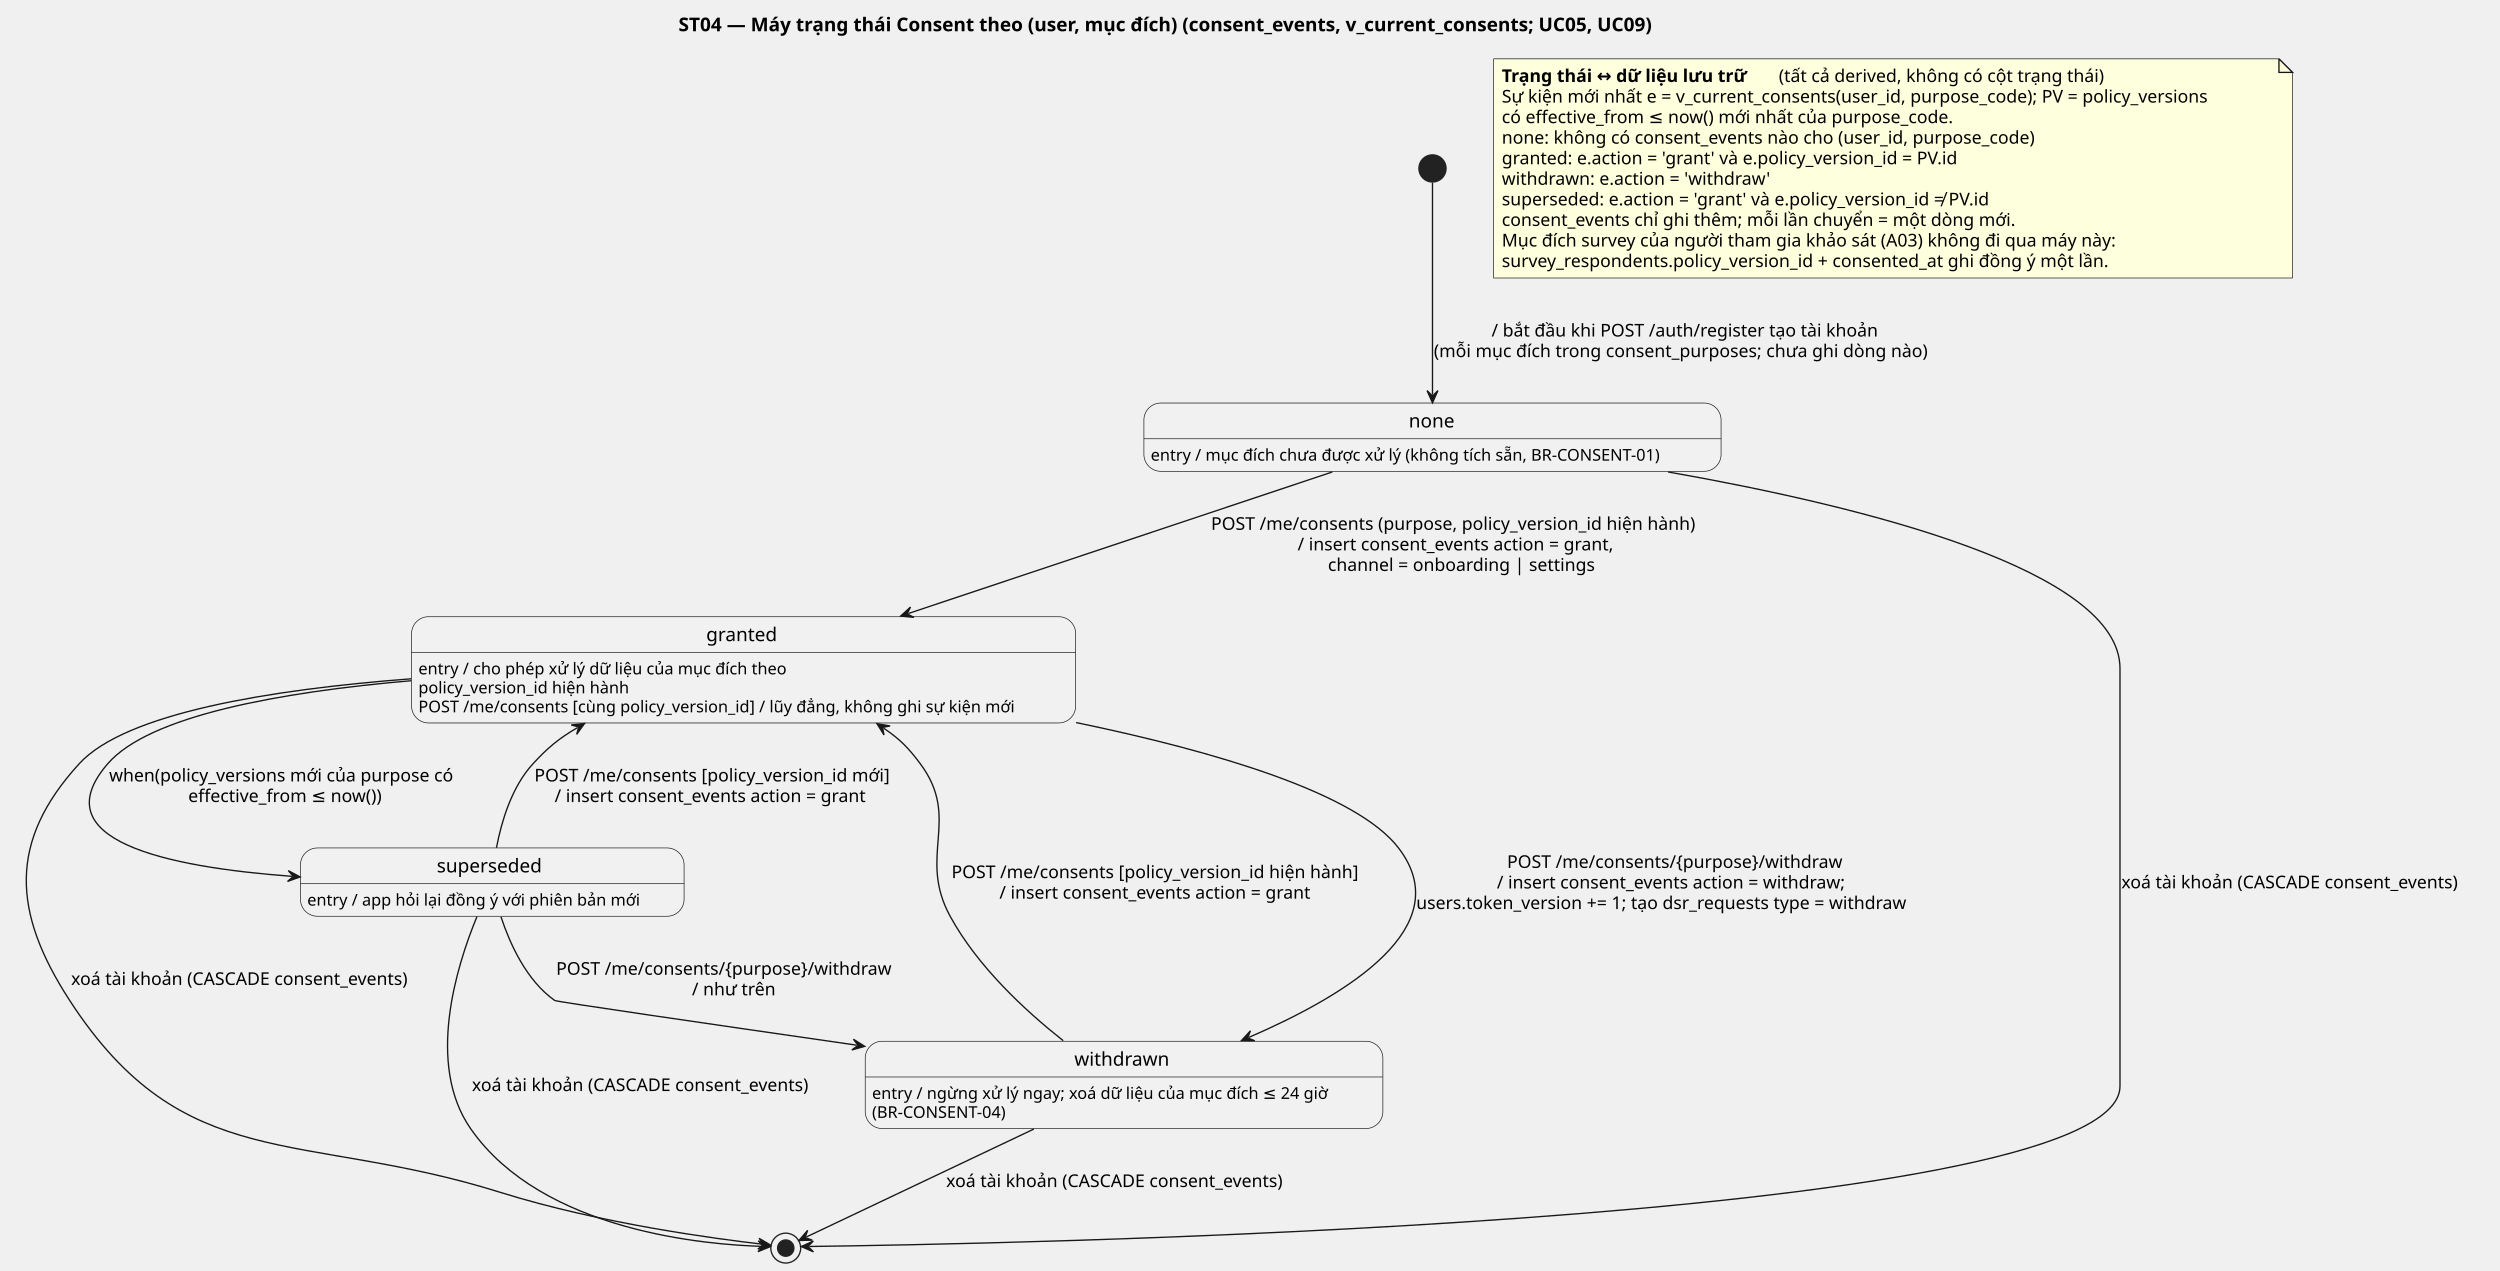
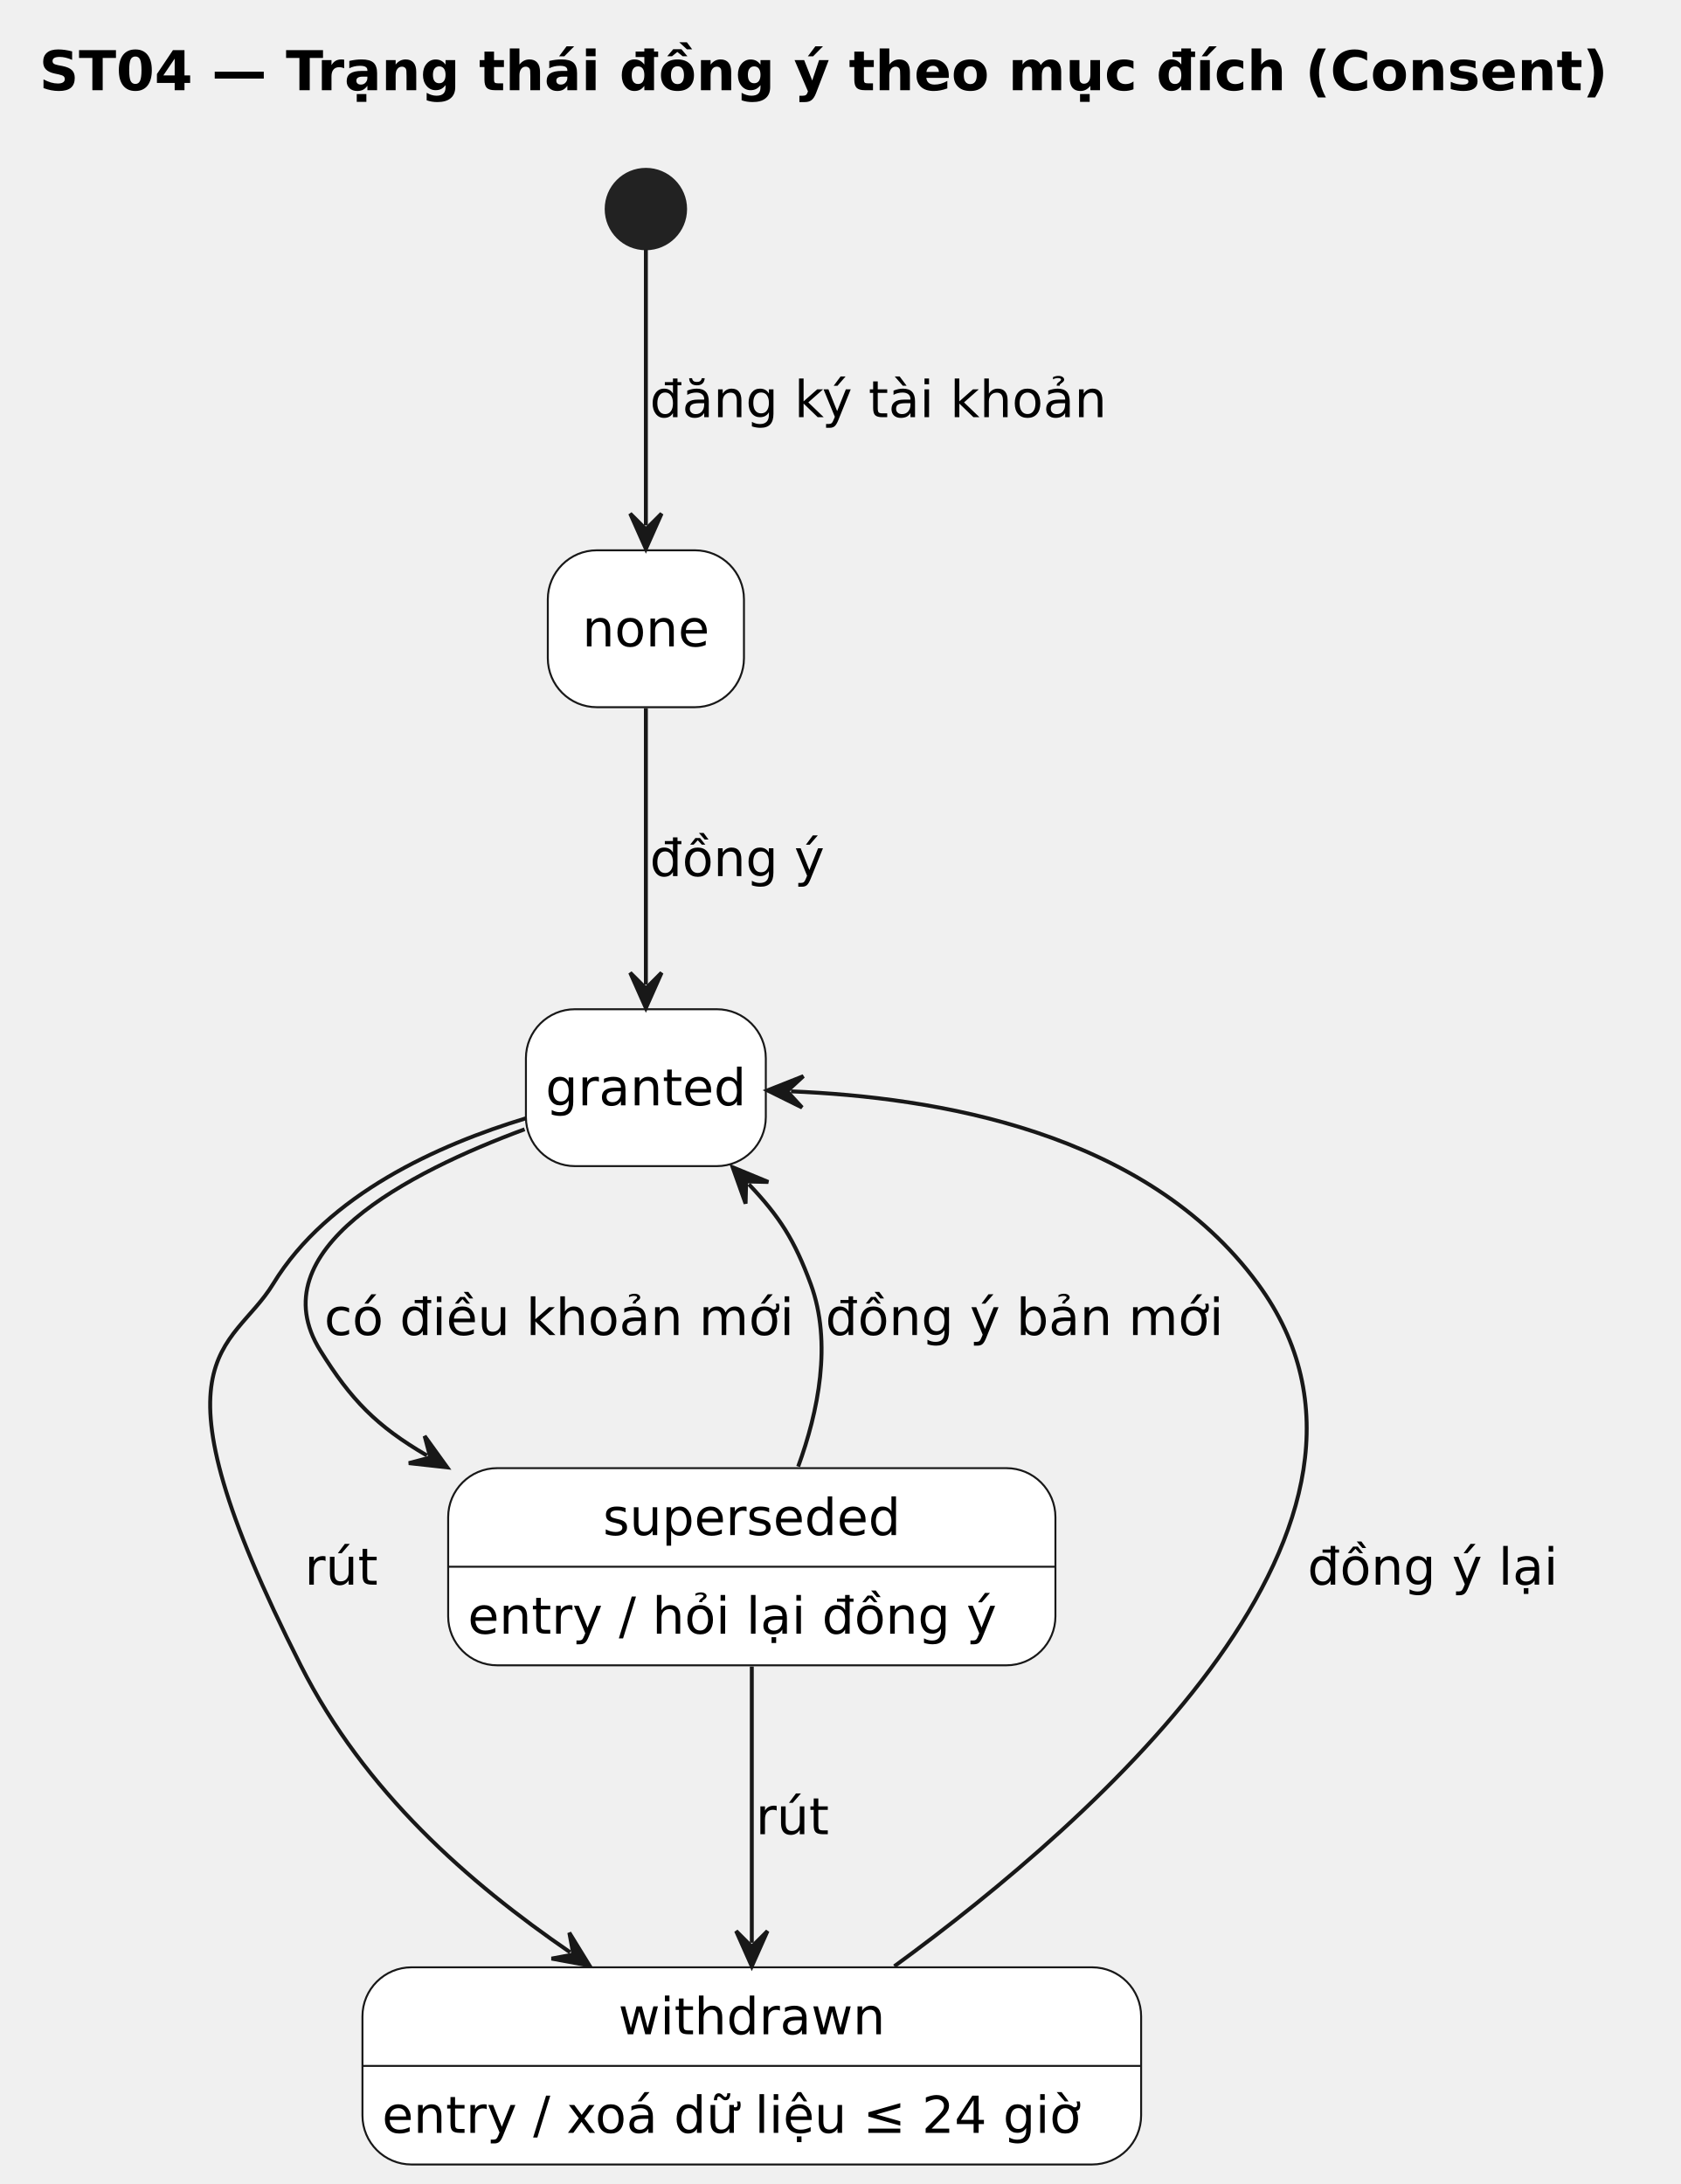
- <svg xmlns="http://www.w3.org/2000/svg" contentStyleType="text/css" height="935px" preserveAspectRatio="none" style="width:1840px;height:935px;background:#FFFFFF;" version="1.1" viewBox="0 0 1840 935" width="1840px" zoomAndPan="magnify">
+ <svg xmlns="http://www.w3.org/2000/svg" contentStyleType="text/css" height="638.229px" preserveAspectRatio="none" style="width:491px;height:638px;background:#FFFFFF;" version="1.1" viewBox="0 0 491 638" width="491.562px" zoomAndPan="magnify">
  <defs />
  <g>
-     <text fill="#000000" font-family="sans-serif" font-size="14" font-weight="bold" lengthAdjust="spacing" textLength="827.613" x="499.374" y="22.995">ST04 — Máy trạng thái Consent theo (user, mục đích) (consent_events, v_current_consents; UC05, UC09)</text>
-     <g id="none">
-       <rect fill="#F1F1F1" height="50.266" rx="12.5" ry="12.5" style="stroke:#181818;stroke-width:0.5;" width="424.801" x="841.91" y="296.627" />
-       <line style="stroke:#181818;stroke-width:0.5;" x1="841.91" x2="1266.711" y1="322.924" y2="322.924" />
-       <text fill="#000000" font-family="sans-serif" font-size="14" lengthAdjust="spacing" textLength="34.925" x="1036.848" y="314.622">none</text>
-       <text fill="#000000" font-family="sans-serif" font-size="12" lengthAdjust="spacing" textLength="404.801" x="846.91" y="339.062">entry / mục đích chưa được xử lý (không tích sẵn, BR-CONSENT-01)</text>
-     </g>
-     <g id="granted">
-       <rect fill="#F1F1F1" height="78.203" rx="12.5" ry="12.5" style="stroke:#181818;stroke-width:0.5;" width="488.768" x="302.92" y="453.897" />
-       <line style="stroke:#181818;stroke-width:0.5;" x1="302.92" x2="791.688" y1="480.194" y2="480.194" />
-       <text fill="#000000" font-family="sans-serif" font-size="14" lengthAdjust="spacing" textLength="55.084" x="519.762" y="471.892">granted</text>
-       <text fill="#000000" font-family="sans-serif" font-size="12" lengthAdjust="spacing" textLength="291.158" x="307.92" y="496.332">entry / cho phép xử lý dữ liệu của mục đích theo</text>
-       <text fill="#000000" font-family="sans-serif" font-size="12" lengthAdjust="spacing" textLength="165.955" x="307.92" y="510.301">policy_version_id hiện hành</text>
-       <text fill="#000000" font-family="sans-serif" font-size="12" lengthAdjust="spacing" textLength="468.768" x="307.92" y="524.27">POST /me/consents [cùng policy_version_id] / lũy đẳng, không ghi sự kiện mới</text>
-     </g>
+     <text fill="#000000" font-family="DejaVu Sans" font-size="16.042" font-weight="bold" lengthAdjust="spacing" textLength="459.921" x="11.458" y="26.349">ST04 — Trạng thái đồng ý theo mục đích (Consent)</text>
+     <rect fill="#FFFFFF" height="45.833" rx="14.323" ry="14.323" style="stroke:#181818;stroke-width:0.573;" width="57.292" x="160.011" y="160.757" />
+     <text fill="#000000" font-family="DejaVu Sans" font-size="14.896" lengthAdjust="spacing" textLength="37.16" x="170.077" y="188.83">none</text>
+     <rect fill="#FFFFFF" height="45.833" rx="14.323" ry="14.323" style="stroke:#181818;stroke-width:0.573;" width="70.067" x="153.617" y="294.819" />
+     <text fill="#000000" font-family="DejaVu Sans" font-size="14.896" lengthAdjust="spacing" textLength="58.609" x="159.346" y="322.893">granted</text>
    <g id="withdrawn">
-       <rect fill="#F1F1F1" height="64.234" rx="12.5" ry="12.5" style="stroke:#181818;stroke-width:0.5;" width="380.984" x="636.81" y="766.367" />
-       <line style="stroke:#181818;stroke-width:0.5;" x1="636.81" x2="1017.794" y1="792.664" y2="792.664" />
-       <text fill="#000000" font-family="sans-serif" font-size="14" lengthAdjust="spacing" textLength="73.247" x="790.679" y="784.362">withdrawn</text>
-       <text fill="#000000" font-family="sans-serif" font-size="12" lengthAdjust="spacing" textLength="360.984" x="641.81" y="808.802">entry / ngừng xử lý ngay; xoá dữ liệu của mục đích ≤ 24 giờ</text>
-       <text fill="#000000" font-family="sans-serif" font-size="12" lengthAdjust="spacing" textLength="108.17" x="641.81" y="822.771">(BR-CONSENT-04)</text>
+       <rect fill="#FFFFFF" height="57.596" rx="14.323" ry="14.323" style="stroke:#181818;stroke-width:0.573;" width="227.443" x="105.87" y="574.701" />
+       <line style="stroke:#181818;stroke-width:0.573;" x1="105.87" x2="333.313" y1="603.499" y2="603.499" />
+       <text fill="#000000" font-family="DejaVu Sans" font-size="14.896" lengthAdjust="spacing" textLength="77.934" x="180.625" y="594.256">withdrawn</text>
+       <text fill="#000000" font-family="DejaVu Sans" font-size="14.896" lengthAdjust="spacing" textLength="204.527" x="111.599" y="623.054">entry / xoá dữ liệu ≤ 24 giờ</text>
    </g>
    <g id="superseded">
-       <rect fill="#F1F1F1" height="50.266" rx="12.5" ry="12.5" style="stroke:#181818;stroke-width:0.5;" width="282.353" x="221.13" y="624.097" />
-       <line style="stroke:#181818;stroke-width:0.5;" x1="221.13" x2="503.483" y1="650.394" y2="650.394" />
-       <text fill="#000000" font-family="sans-serif" font-size="14" lengthAdjust="spacing" textLength="81.717" x="321.448" y="642.092">superseded</text>
-       <text fill="#000000" font-family="sans-serif" font-size="12" lengthAdjust="spacing" textLength="262.353" x="226.13" y="666.532">entry / app hỏi lại đồng ý với phiên bản mới</text>
+       <rect fill="#FFFFFF" height="57.596" rx="14.323" ry="14.323" style="stroke:#181818;stroke-width:0.573;" width="177.374" x="130.906" y="428.882" />
+       <line style="stroke:#181818;stroke-width:0.573;" x1="130.906" x2="308.28" y1="457.68" y2="457.68" />
+       <text fill="#000000" font-family="DejaVu Sans" font-size="14.896" lengthAdjust="spacing" textLength="86.946" x="176.12" y="448.438">superseded</text>
+       <text fill="#000000" font-family="DejaVu Sans" font-size="14.896" lengthAdjust="spacing" textLength="154.457" x="136.636" y="477.236">entry / hỏi lại đồng ý</text>
    </g>
-     <g id="elem_Nmap">
-       <path d="M1099.31,43.297 L1099.31,204.625 L1687.308,204.625 L1687.308,53.297 L1677.308,43.297 L1099.31,43.297 " fill="#FEFFDD" style="stroke:#181818;stroke-width:0.5;" />
-       <path d="M1677.308,43.297 L1677.308,53.297 L1687.308,53.297 L1677.308,43.297 " fill="#FEFFDD" style="stroke:#181818;stroke-width:1;" />
-       <text fill="#000000" font-family="sans-serif" font-size="13" font-weight="bold" lengthAdjust="spacing" textLength="199.748" x="1105.31" y="60.364">Trạng thái ↔ dữ liệu lưu trữ</text>
-       <text fill="#000000" font-family="sans-serif" font-size="13" lengthAdjust="spacing" textLength="260.952" x="1309.19" y="60.364">(tất cả derived, không có cột trạng thái)</text>
-       <text fill="#000000" font-family="sans-serif" font-size="13" lengthAdjust="spacing" textLength="566.998" x="1105.31" y="75.497">Sự kiện mới nhất e = v_current_consents(user_id, purpose_code); PV = policy_versions</text>
-       <text fill="#000000" font-family="sans-serif" font-size="13" lengthAdjust="spacing" textLength="357.544" x="1105.31" y="90.629">có effective_from ≤ now() mới nhất của purpose_code.</text>
-       <text fill="#000000" font-family="sans-serif" font-size="13" lengthAdjust="spacing" textLength="421.954" x="1105.31" y="105.762">none: không có consent_events nào cho (user_id, purpose_code)</text>
-       <text fill="#000000" font-family="sans-serif" font-size="13" lengthAdjust="spacing" textLength="371.7" x="1105.31" y="120.895">granted: e.action = 'grant' và e.policy_version_id = PV.id</text>
-       <text fill="#000000" font-family="sans-serif" font-size="13" lengthAdjust="spacing" textLength="214.754" x="1105.31" y="136.028">withdrawn: e.action = 'withdraw'</text>
-       <text fill="#000000" font-family="sans-serif" font-size="13" lengthAdjust="spacing" textLength="396.43" x="1105.31" y="151.161">superseded: e.action = 'grant' và e.policy_version_id ≠ PV.id</text>
-       <text fill="#000000" font-family="sans-serif" font-size="13" lengthAdjust="spacing" textLength="409.817" x="1105.31" y="166.293">consent_events chỉ ghi thêm; mỗi lần chuyển = một dòng mới.</text>
-       <text fill="#000000" font-family="sans-serif" font-size="13" lengthAdjust="spacing" textLength="489.131" x="1105.31" y="181.426">Mục đích survey của người tham gia khảo sát (A03) không đi qua máy này:</text>
-       <text fill="#000000" font-family="sans-serif" font-size="13" lengthAdjust="spacing" textLength="483.279" x="1105.31" y="196.559">survey_respondents.policy_version_id + consented_at ghi đồng ý một lần.</text>
-     </g>
-     <ellipse cx="1054.31" cy="123.967" fill="#222222" rx="10" ry="10" style="stroke:#222222;stroke-width:1;" />
-     <ellipse cx="578.31" cy="918.597" fill="none" rx="11" ry="11" style="stroke:#222222;stroke-width:1;" />
-     <ellipse cx="578.31" cy="918.597" fill="#222222" rx="6" ry="6" style="stroke:#222222;stroke-width:1;" />
+     <ellipse cx="188.656" cy="61.069" fill="#222222" rx="11.458" ry="11.458" style="stroke:#222222;stroke-width:1.146;" />
    <g id="link_*start*_none">
-       <path d="M1054.31,134.407 C1054.31,163.587 1054.31,246.957 1054.31,290.467 " fill="none" id="*start*-to-none" style="stroke:#181818;stroke-width:1;" />
-       <polygon fill="#181818" points="1054.31,296.467,1058.31,287.467,1054.31,291.467,1050.31,287.467,1054.31,296.467" style="stroke:#181818;stroke-width:1;" />
-       <text fill="#000000" font-family="sans-serif" font-size="13" lengthAdjust="spacing" textLength="303.196" x="1097.754" y="247.694">/ bắt đầu khi POST /auth/register tạo tài khoản</text>
-       <text fill="#000000" font-family="sans-serif" font-size="13" lengthAdjust="spacing" textLength="388.083" x="1055.31" y="262.827">(mỗi mục đích trong consent_purposes; chưa ghi dòng nào)</text>
+       <path d="M188.656,72.894 C188.656,92.442 188.656,127.505 188.656,153.469 " fill="none" id="*start*-to-none" style="stroke:#181818;stroke-width:1.146;" />
+       <polygon fill="#181818" points="188.656,160.344,193.24,150.032,188.656,154.615,184.073,150.032,188.656,160.344" style="stroke:#181818;stroke-width:1.146;" />
+       <text fill="#000000" font-family="DejaVu Sans" font-size="14.896" lengthAdjust="spacing" textLength="133.982" x="189.802" y="121.875">đăng ký tài khoản</text>
    </g>
    <g id="link_none_granted">
-       <path d="M980.58,347.367 C897.23,375.187 766.141,418.947 668.561,451.517 " fill="none" id="none-to-granted" style="stroke:#181818;stroke-width:1;" />
-       <polygon fill="#181818" points="662.87,453.417,672.673,454.362,667.613,451.834,670.141,446.773,662.87,453.417" style="stroke:#181818;stroke-width:1;" />
-       <text fill="#000000" font-family="sans-serif" font-size="13" lengthAdjust="spacing" textLength="381.177" x="891.31" y="389.964">POST /me/consents (purpose, policy_version_id hiện hành)</text>
-       <text fill="#000000" font-family="sans-serif" font-size="13" lengthAdjust="spacing" textLength="253.792" x="955.002" y="405.097">/ insert consent_events action = grant,</text>
-       <text fill="#000000" font-family="sans-serif" font-size="13" lengthAdjust="spacing" textLength="209.149" x="977.324" y="420.229">channel = onboarding | settings</text>
+       <path d="M188.656,206.877 C188.656,231.203 188.656,263.229 188.656,287.589 " fill="none" id="none-to-granted" style="stroke:#181818;stroke-width:1.146;" />
+       <polygon fill="#181818" points="188.656,294.464,193.24,284.152,188.656,288.735,184.073,284.152,188.656,294.464" style="stroke:#181818;stroke-width:1.146;" />
+       <text fill="#000000" font-family="DejaVu Sans" font-size="14.896" lengthAdjust="spacing" textLength="51.015" x="189.802" y="255.938">đồng ý</text>
    </g>
    <g id="link_granted_withdrawn">
-       <path d="M792.03,531.807 C895.15,553.207 998.48,583.837 1029.31,624.097 C1073.57,681.887 992.416,731.814 919.176,763.514 " fill="none" id="granted-to-withdrawn" style="stroke:#181818;stroke-width:1;" />
-       <polygon fill="#181818" points="913.67,765.897,923.518,765.993,918.259,763.911,920.341,758.651,913.67,765.897" style="stroke:#181818;stroke-width:1;" />
-       <text fill="#000000" font-family="sans-serif" font-size="13" lengthAdjust="spacing" textLength="263.929" x="1109.177" y="638.794">POST /me/consents/{purpose}/withdraw</text>
-       <text fill="#000000" font-family="sans-serif" font-size="13" lengthAdjust="spacing" textLength="278.916" x="1101.684" y="653.927">/ insert consent_events action = withdraw;</text>
-       <text fill="#000000" font-family="sans-serif" font-size="13" lengthAdjust="spacing" textLength="397.623" x="1042.33" y="669.059">users.token_version += 1; tạo dsr_requests type = withdraw</text>
+       <path d="M153.525,326.708 C128.179,334.385 95.729,348.88 79.802,375.028 C67.611,395.022 41.52,394.931 87.823,486.471 C106.523,523.447 136.868,549.956 166.534,570.317 " fill="none" id="granted-to-withdrawn" style="stroke:#181818;stroke-width:1.146;" />
+       <polygon fill="#181818" points="172.202,574.208,166.293,564.593,167.479,570.966,161.106,572.151,172.202,574.208" style="stroke:#181818;stroke-width:1.146;" />
+       <text fill="#000000" font-family="DejaVu Sans" font-size="14.896" lengthAdjust="spacing" textLength="21.405" x="88.969" y="462.909">rút</text>
    </g>
    <g id="link_withdrawn_granted">
-       <path d="M782.53,765.957 C754.25,743.627 719.38,711.177 699.31,674.367 C674.97,629.717 707.71,602.857 677.31,562.097 C668.7,550.557 662.53,544.158 650.39,535.948 " fill="none" id="withdrawn-to-granted" style="stroke:#181818;stroke-width:1;" />
-       <polygon fill="#181818" points="645.42,532.587,650.634,540.942,649.562,535.388,655.116,534.315,645.42,532.587" style="stroke:#181818;stroke-width:1;" />
-       <text fill="#000000" font-family="sans-serif" font-size="13" lengthAdjust="spacing" textLength="320.1" x="700.31" y="646.294">POST /me/consents [policy_version_id hiện hành]</text>
-       <text fill="#000000" font-family="sans-serif" font-size="13" lengthAdjust="spacing" textLength="249.66" x="735.53" y="661.427">/ insert consent_events action = grant</text>
+       <path d="M261.233,574.391 C320.943,530.804 418.384,444.477 367.406,375.028 C334.59,330.317 273.064,320.54 231.035,318.809 " fill="none" id="withdrawn-to-granted" style="stroke:#181818;stroke-width:1.146;" />
+       <polygon fill="#181818" points="224.166,318.527,234.281,323.53,229.89,318.762,234.658,314.371,224.166,318.527" style="stroke:#181818;stroke-width:1.146;" />
+       <text fill="#000000" font-family="DejaVu Sans" font-size="14.896" lengthAdjust="spacing" textLength="73.155" x="381.913" y="462.909">đồng ý lại</text>
    </g>
    <g id="link_granted_superseded">
-       <path d="M302.69,500.997 C205.66,509.397 109.86,526.777 79.31,562.097 C30.67,618.317 121.537,638.053 214.887,644.983 " fill="none" id="granted-to-superseded" style="stroke:#181818;stroke-width:1;" />
-       <polygon fill="#181818" points="220.87,645.427,212.191,640.772,215.884,645.057,211.599,648.75,220.87,645.427" style="stroke:#181818;stroke-width:1;" />
-       <text fill="#000000" font-family="sans-serif" font-size="13" lengthAdjust="spacing" textLength="271.362" x="80.31" y="575.164">when(policy_versions mới của purpose có</text>
-       <text fill="#000000" font-family="sans-serif" font-size="13" lengthAdjust="spacing" textLength="154.934" x="138.524" y="590.297">effective_from ≤ now())</text>
+       <path d="M153.239,329.893 C119.173,342.498 75.322,365.219 93.552,394.507 C102.501,408.899 109.947,416.582 124.693,425.188 " fill="none" id="granted-to-superseded" style="stroke:#181818;stroke-width:1.146;" />
+       <polygon fill="#181818" points="130.631,428.653,124.034,419.497,125.683,425.765,119.414,427.414,130.631,428.653" style="stroke:#181818;stroke-width:1.146;" />
+       <text fill="#000000" font-family="DejaVu Sans" font-size="14.896" lengthAdjust="spacing" textLength="137.219" x="94.698" y="390">có điều khoản mới</text>
    </g>
    <g id="link_superseded_granted">
-       <path d="M365.4,623.977 C368.96,605.057 376.51,579.187 392.31,562.097 C403.08,550.437 411.015,543.687 425.025,535.527 " fill="none" id="superseded-to-granted" style="stroke:#181818;stroke-width:1;" />
-       <polygon fill="#181818" points="430.21,532.507,420.42,533.58,425.889,535.023,424.446,540.493,430.21,532.507" style="stroke:#181818;stroke-width:1;" />
-       <text fill="#000000" font-family="sans-serif" font-size="13" lengthAdjust="spacing" textLength="279.424" x="393.31" y="575.164">POST /me/consents [policy_version_id mới]</text>
-       <text fill="#000000" font-family="sans-serif" font-size="13" lengthAdjust="spacing" textLength="249.66" x="408.192" y="590.297">/ insert consent_events action = grant</text>
+       <path d="M233.138,428.423 C238.97,412.451 243.152,392.25 236.781,375.028 C232.06,362.263 227.736,355.418 218.73,345.954 " fill="none" id="superseded-to-granted" style="stroke:#181818;stroke-width:1.146;" />
+       <polygon fill="#181818" points="213.991,340.974,217.779,351.604,217.94,345.124,224.42,345.285,213.991,340.974" style="stroke:#181818;stroke-width:1.146;" />
+       <text fill="#000000" font-family="DejaVu Sans" font-size="14.896" lengthAdjust="spacing" textLength="116.272" x="241.09" y="390">đồng ý bản mới</text>
    </g>
    <g id="link_superseded_withdrawn">
-       <path d="M368.73,674.787 C375.28,694.687 387.5,721.737 408.31,736.367 C409.58,737.257 520.521,753.412 630.501,769.251 " fill="none" id="superseded-to-withdrawn" style="stroke:#181818;stroke-width:1;" />
-       <polygon fill="#181818" points="636.44,770.107,628.102,764.865,631.491,769.394,626.962,772.783,636.44,770.107" style="stroke:#181818;stroke-width:1;" />
-       <text fill="#000000" font-family="sans-serif" font-size="13" lengthAdjust="spacing" textLength="263.929" x="409.31" y="717.434">POST /me/consents/{purpose}/withdraw</text>
-       <text fill="#000000" font-family="sans-serif" font-size="13" lengthAdjust="spacing" textLength="64.041" x="509.254" y="732.567">/ như trên</text>
-     </g>
-     <g id="link_none_*end*">
-       <path d="M1227.74,347.357 C1374.21,373.157 1560.31,420.087 1560.31,491.997 C1560.31,491.997 1560.31,491.997 1560.31,799.477 C1560.31,902.397 705.02,916.074 595.67,917.404 " fill="none" id="none-to-*end*" style="stroke:#181818;stroke-width:1;" />
-       <polygon fill="#181818" points="589.67,917.477,598.718,921.367,594.67,917.416,598.621,913.368,589.67,917.477" style="stroke:#181818;stroke-width:1;" />
-       <text fill="#000000" font-family="sans-serif" font-size="13" lengthAdjust="spacing" textLength="271.051" x="1561.31" y="653.794">xoá tài khoản (CASCADE consent_events)</text>
-     </g>
-     <g id="link_granted_*end*">
-       <path d="M302.63,499.597 C198.1,507.537 92.29,524.937 58.31,562.097 C6,619.297 9.1,671.347 51.31,736.367 C135.3,865.727 221.12,831.477 368.31,877.597 C442.33,900.797 529.489,912.096 561.199,915.716 " fill="none" id="granted-to-*end*" style="stroke:#181818;stroke-width:1;" />
-       <polygon fill="#181818" points="567.16,916.397,558.672,911.402,562.192,915.83,557.764,919.35,567.16,916.397" style="stroke:#181818;stroke-width:1;" />
-       <text fill="#000000" font-family="sans-serif" font-size="13" lengthAdjust="spacing" textLength="271.051" x="52.31" y="724.934">xoá tài khoản (CASCADE consent_events)</text>
-     </g>
-     <g id="link_withdrawn_*end*">
-       <path d="M760.91,830.977 C700.4,859.677 621.711,897.005 593.431,910.425 " fill="none" id="withdrawn-to-*end*" style="stroke:#181818;stroke-width:1;" />
-       <polygon fill="#181818" points="588.01,912.997,597.856,912.752,592.527,910.853,594.426,905.525,588.01,912.997" style="stroke:#181818;stroke-width:1;" />
-       <text fill="#000000" font-family="sans-serif" font-size="13" lengthAdjust="spacing" textLength="271.051" x="696.34" y="873.664">xoá tài khoản (CASCADE consent_events)</text>
-     </g>
-     <g id="link_superseded_*end*">
-       <path d="M351.03,674.637 C335.67,711.857 313.63,783.437 346.31,830.597 C399.23,906.967 522.012,916.229 560.962,917.319 " fill="none" id="superseded-to-*end*" style="stroke:#181818;stroke-width:1;" />
-       <polygon fill="#181818" points="566.96,917.487,558.075,913.237,561.962,917.347,557.852,921.234,566.96,917.487" style="stroke:#181818;stroke-width:1;" />
-       <text fill="#000000" font-family="sans-serif" font-size="13" lengthAdjust="spacing" textLength="271.051" x="347.31" y="803.044">xoá tài khoản (CASCADE consent_events)</text>
+       <path d="M219.594,486.838 C219.594,512.127 219.594,542.274 219.594,567.539 " fill="none" id="superseded-to-withdrawn" style="stroke:#181818;stroke-width:1.146;" />
+       <polygon fill="#181818" points="219.594,574.414,224.177,564.102,219.594,568.685,215.011,564.102,219.594,574.414" style="stroke:#181818;stroke-width:1.146;" />
+       <text fill="#000000" font-family="DejaVu Sans" font-size="14.896" lengthAdjust="spacing" textLength="21.405" x="220.74" y="535.819">rút</text>
    </g>
  </g>
</svg>
